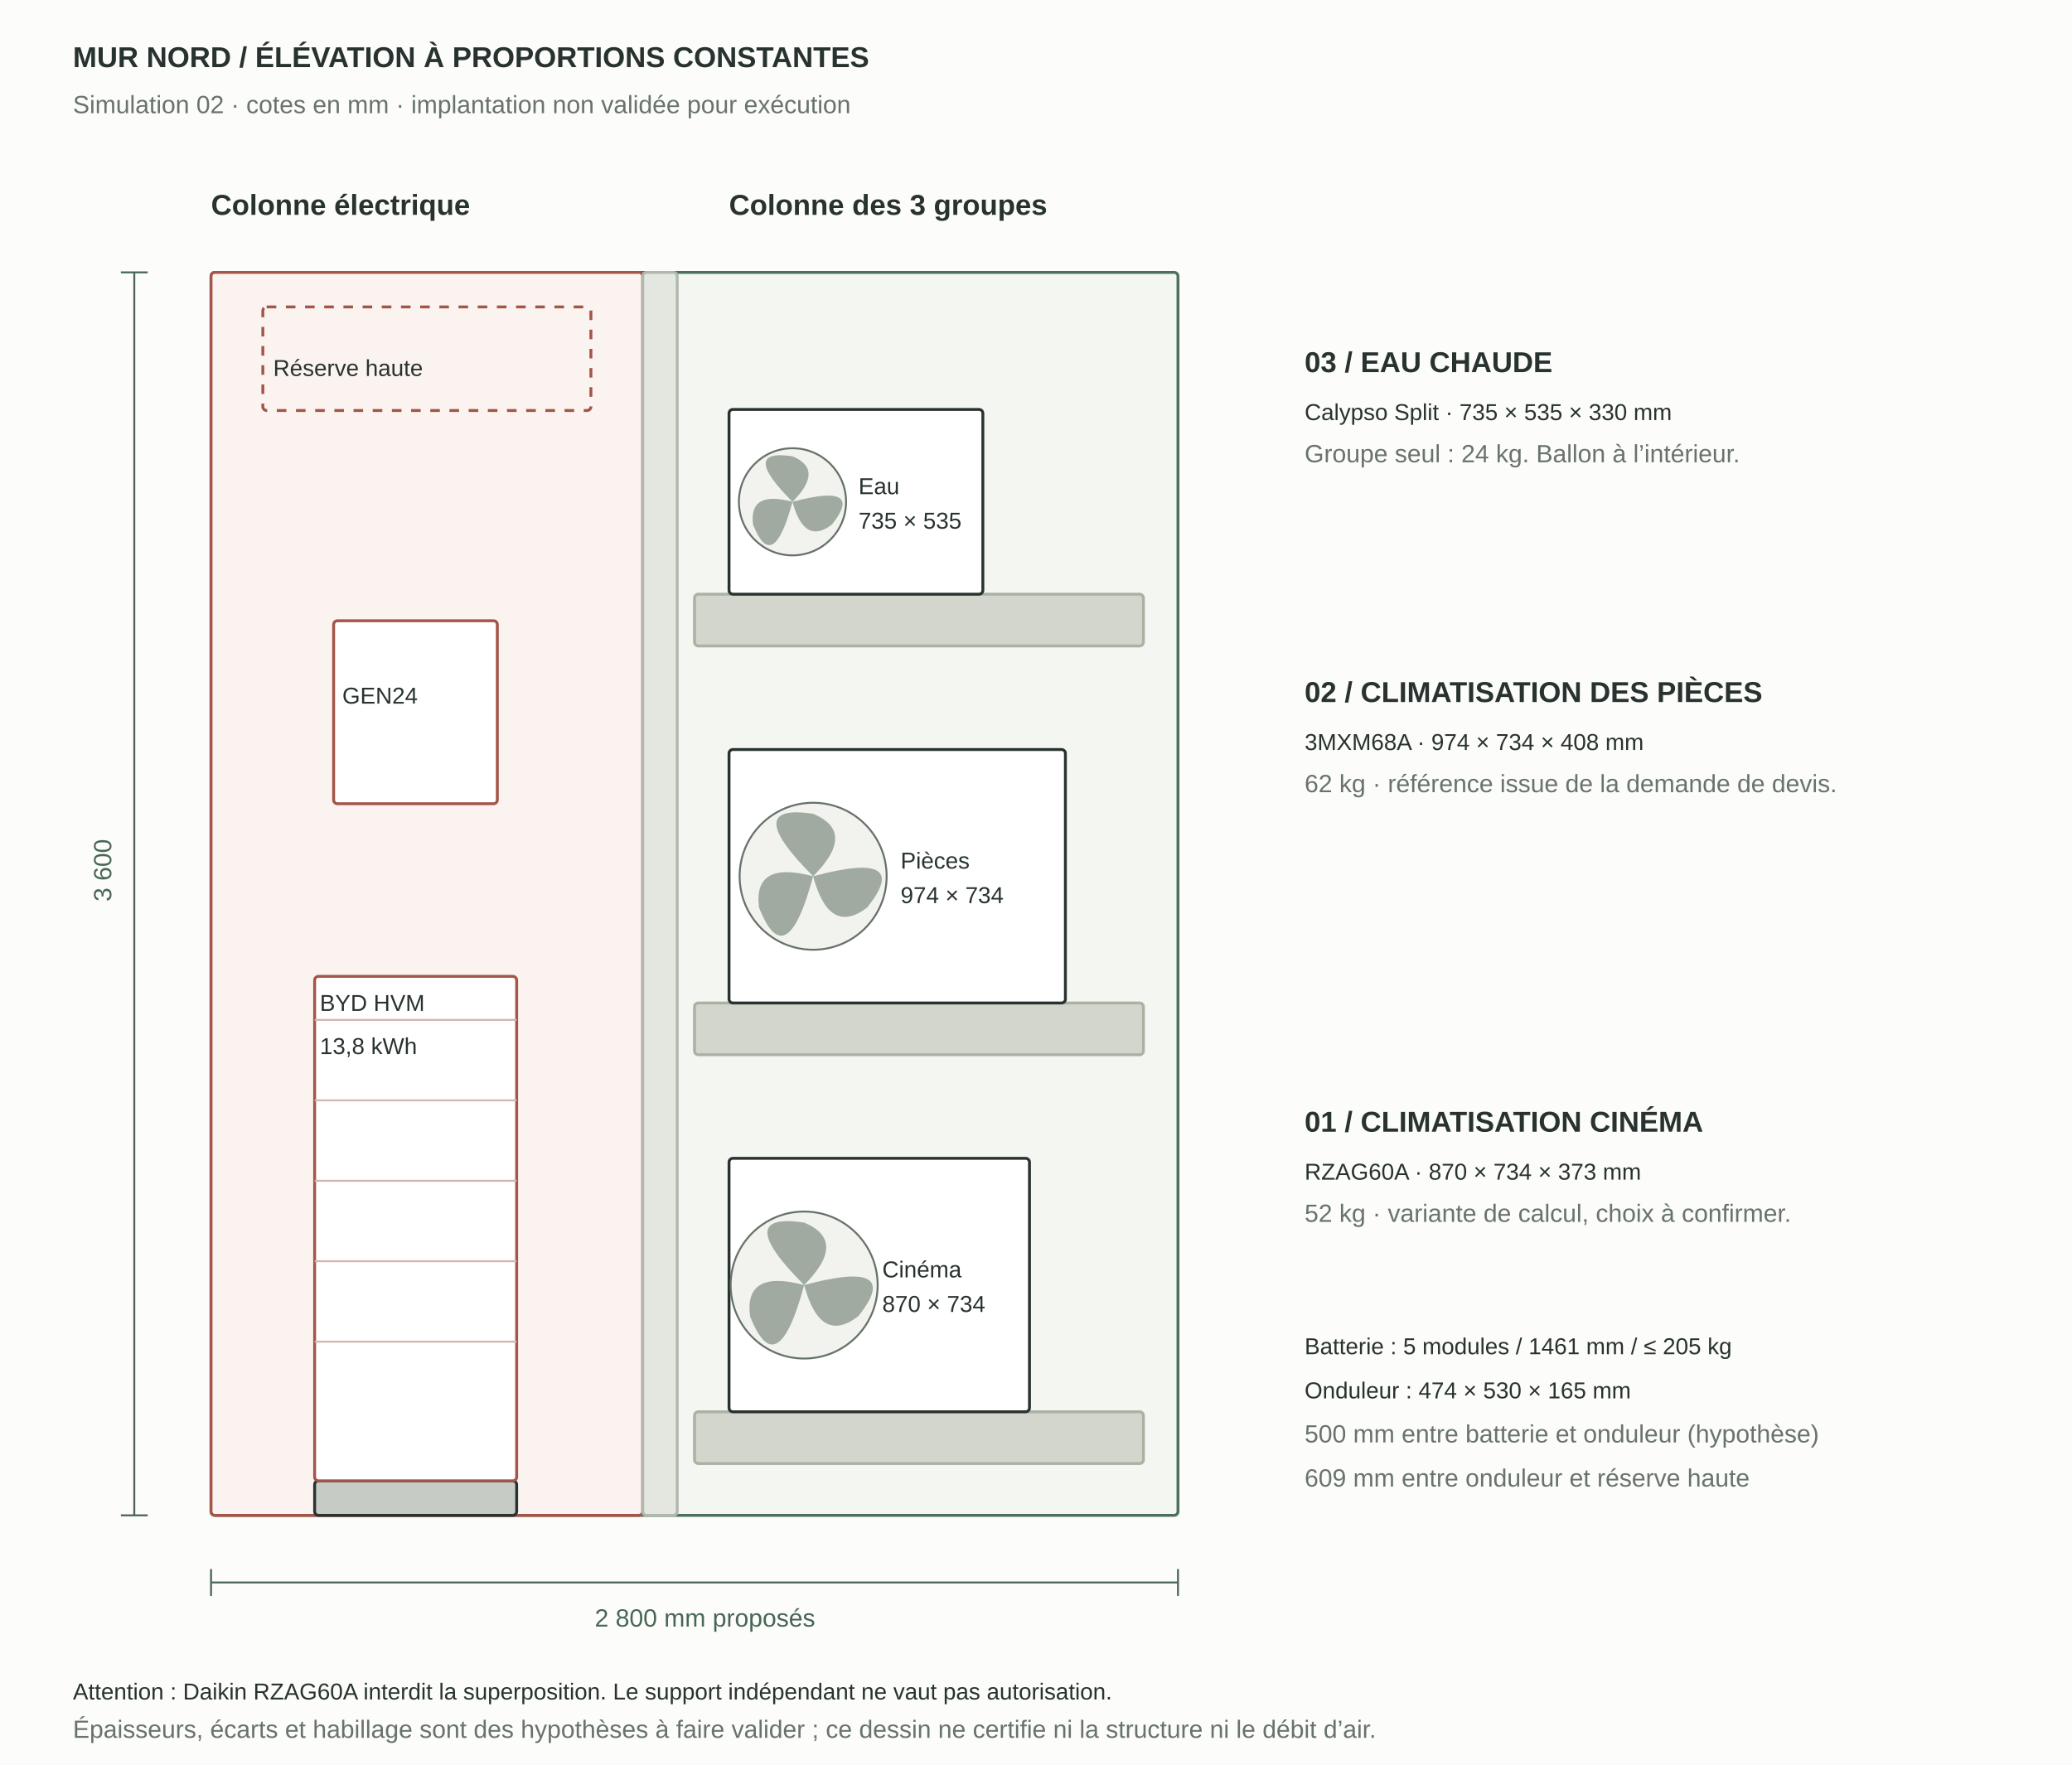
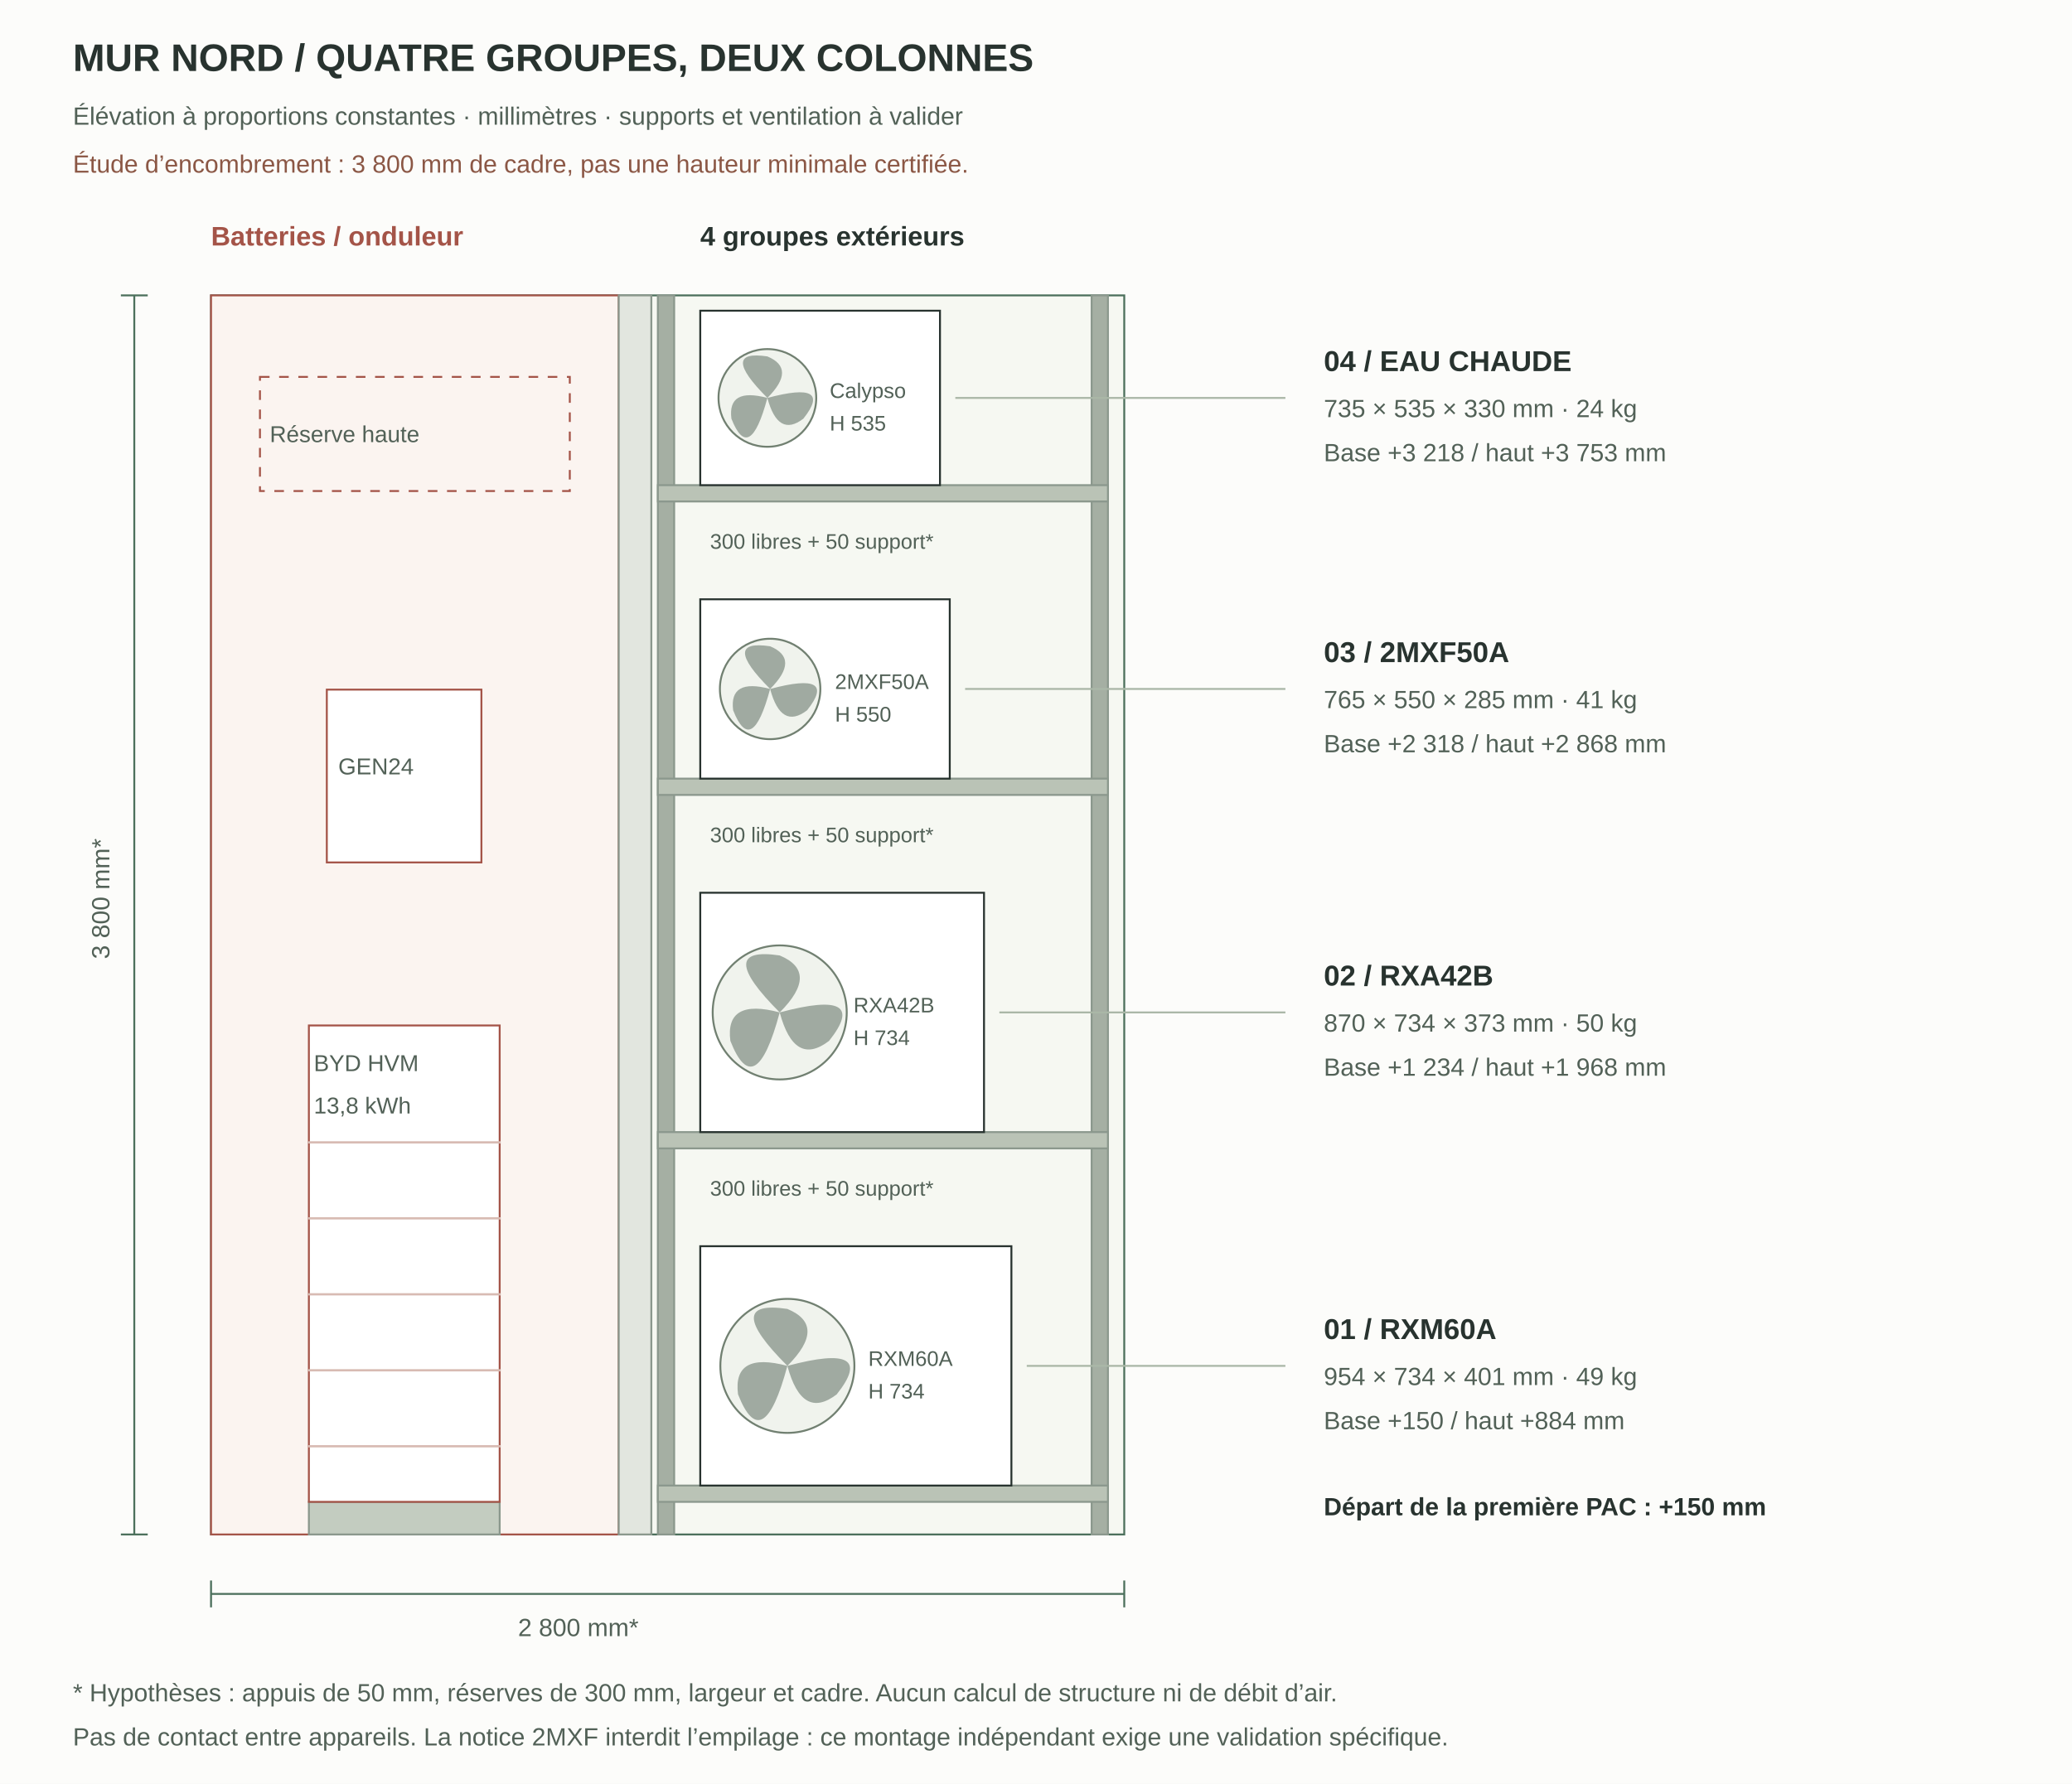
- <svg xmlns="http://www.w3.org/2000/svg" viewBox="0 0 1080 920" role="img">
+ <svg xmlns="http://www.w3.org/2000/svg" viewBox="0 0 1080 930" role="img">
  <rect width="100%" height="100%" fill="#fcfcfa" />
-   <style>text{font-family:Arial,sans-serif;fill:#28332f}.small{font-size:12px}.label{font-size:15px;font-weight:bold}.note{font-size:13px;fill:#68736c}.dim{font-size:13px;fill:#496655}</style>
-   <text x="38" y="35" class="label">MUR NORD / ÉLÉVATION À PROPORTIONS CONSTANTES</text>
-   <text x="38" y="59" class="note">Simulation 02 · cotes en mm · implantation non validée pour exécution</text>
-   <rect x="110.0" y="142.0" width="504.0" height="648.0" rx="2" fill="#f4f6f1" stroke="#4c705c" stroke-width="1.5" />
-   <rect x="110.0" y="142.0" width="225.0" height="648.0" rx="2" fill="#fbf3ef" stroke="#a45448" stroke-width="1.5" />
-   <rect x="335.0" y="142.0" width="18.0" height="648.0" rx="2" fill="#e4e6e0" stroke="#b0b8ad" stroke-width="1.5" />
-   <rect x="164.0" y="772.0" width="105.3" height="18.0" rx="2" fill="#c7cbc5" stroke="#28332f" stroke-width="1.5" />
-   <rect x="164.0" y="509.02" width="105.3" height="262.98" rx="2" fill="#fff" stroke="#a45448" stroke-width="1.5" />
-   <path d="M164.0 699.46h105.3" stroke="#d5b4ad" />
-   <path d="M164.0 657.52h105.3" stroke="#d5b4ad" />
-   <path d="M164.0 615.58h105.3" stroke="#d5b4ad" />
-   <path d="M164.0 573.64h105.3" stroke="#d5b4ad" />
-   <path d="M164.0 531.7h105.3" stroke="#d5b4ad" />
-   <text x="166.7" y="527.02" class="small">BYD HVM</text>
-   <text x="166.7" y="549.52" class="small">13,8 kWh</text>
-   <rect x="173.9" y="323.62" width="85.32" height="95.4" rx="2" fill="#fff" stroke="#a45448" stroke-width="1.5" />
-   <text x="178.4" y="366.82" class="small">GEN24</text>
-   <rect x="137.0" y="160.0" width="171.0" height="54.0" rx="2" fill="none" stroke="#a45448" stroke-width="1.5" stroke-dasharray="5 5" />
-   <text x="142.4" y="196.0" class="small">Réserve haute</text>
-   <rect x="362.0" y="736.0" width="234.0" height="27.0" rx="2" fill="#d2d6cd" stroke="#aab2a4" stroke-width="1.5" />
-   <rect x="362.0" y="522.88" width="234.0" height="27.0" rx="2" fill="#d2d6cd" stroke="#aab2a4" stroke-width="1.5" />
-   <rect x="362.0" y="309.76" width="234.0" height="27.0" rx="2" fill="#d2d6cd" stroke="#aab2a4" stroke-width="1.5" />
-   <rect x="380.0" y="603.88" width="156.6" height="132.12" rx="2" fill="#fff" stroke="#28332f" stroke-width="1.5" />
-   <circle cx="419.15" cy="669.94" r="38.315" fill="#f2f3ef" stroke="#67726a" />
-   <path d="M419.15 669.94q-38.315 -38.315 0 -32.568q22.989 9.579 0 32.568" fill="#a0aaa1" transform="rotate(0 419.15 669.94)" />
-   <path d="M419.15 669.94q-38.315 -38.315 0 -32.568q22.989 9.579 0 32.568" fill="#a0aaa1" transform="rotate(120 419.15 669.94)" />
-   <path d="M419.15 669.94q-38.315 -38.315 0 -32.568q22.989 9.579 0 32.568" fill="#a0aaa1" transform="rotate(240 419.15 669.94)" />
-   <text x="459.866" y="665.94" class="small">Cinéma</text>
-   <text x="459.866" y="683.94" class="small">870 × 734</text>
-   <rect x="380.0" y="390.76" width="175.32" height="132.12" rx="2" fill="#fff" stroke="#28332f" stroke-width="1.5" />
-   <circle cx="423.83" cy="456.82" r="38.315" fill="#f2f3ef" stroke="#67726a" />
-   <path d="M423.83 456.82q-38.315 -38.315 0 -32.568q22.989 9.579 0 32.568" fill="#a0aaa1" transform="rotate(0 423.83 456.82)" />
-   <path d="M423.83 456.82q-38.315 -38.315 0 -32.568q22.989 9.579 0 32.568" fill="#a0aaa1" transform="rotate(120 423.83 456.82)" />
-   <path d="M423.83 456.82q-38.315 -38.315 0 -32.568q22.989 9.579 0 32.568" fill="#a0aaa1" transform="rotate(240 423.83 456.82)" />
-   <text x="469.413" y="452.82" class="small">Pièces</text>
-   <text x="469.413" y="470.82" class="small">974 × 734</text>
-   <rect x="380.0" y="213.46" width="132.3" height="96.3" rx="2" fill="#fff" stroke="#28332f" stroke-width="1.5" />
-   <circle cx="413.075" cy="261.61" r="27.927" fill="#f2f3ef" stroke="#67726a" />
-   <path d="M413.075 261.61q-27.927 -27.927 0 -23.738q16.756 6.982 0 23.738" fill="#a0aaa1" transform="rotate(0 413.075 261.61)" />
-   <path d="M413.075 261.61q-27.927 -27.927 0 -23.738q16.756 6.982 0 23.738" fill="#a0aaa1" transform="rotate(120 413.075 261.61)" />
-   <path d="M413.075 261.61q-27.927 -27.927 0 -23.738q16.756 6.982 0 23.738" fill="#a0aaa1" transform="rotate(240 413.075 261.61)" />
-   <text x="447.473" y="257.61" class="small">Eau</text>
-   <text x="447.473" y="275.61" class="small">735 × 535</text>
-   <path d="M70 790V142.0M63 790h14M63 142.0h14" stroke="#496655" fill="none" />
-   <text x="58" y="470" class="dim" transform="rotate(-90 58 470)">3 600</text>
-   <path d="M110 825H614.0M110 818v14M614.0 818v14" stroke="#496655" />
-   <text x="310" y="848" class="dim">2 800 mm proposés</text>
-   <text x="680" y="194" class="label">03 / EAU CHAUDE</text>
-   <text x="680" y="219" class="small">Calypso Split · 735 × 535 × 330 mm</text>
-   <text x="680" y="241" class="note">Groupe seul : 24 kg. Ballon à l’intérieur.</text>
-   <text x="680" y="366" class="label">02 / CLIMATISATION DES PIÈCES</text>
-   <text x="680" y="391" class="small">3MXM68A · 974 × 734 × 408 mm</text>
-   <text x="680" y="413" class="note">62 kg · référence issue de la demande de devis.</text>
-   <text x="680" y="590" class="label">01 / CLIMATISATION CINÉMA</text>
-   <text x="680" y="615" class="small">RZAG60A · 870 × 734 × 373 mm</text>
-   <text x="680" y="637" class="note">52 kg · variante de calcul, choix à confirmer.</text>
-   <text x="680" y="706" class="small">Batterie : 5 modules / 1461 mm / ≤ 205 kg</text>
-   <text x="680" y="729" class="small">Onduleur : 474 × 530 × 165 mm</text>
-   <text x="680" y="752" class="note">500 mm entre batterie et onduleur (hypothèse)</text>
-   <text x="680" y="775" class="note">609 mm entre onduleur et réserve haute</text>
-   <text x="110" y="112" class="label">Colonne électrique</text>
-   <text x="380" y="112" class="label">Colonne des 3 groupes</text>
-   <text x="38" y="886" class="small">Attention : Daikin RZAG60A interdit la superposition. Le support indépendant ne vaut pas autorisation.</text>
-   <text x="38" y="906" class="note">Épaisseurs, écarts et habillage sont des hypothèses à faire valider ; ce dessin ne certifie ni la structure ni le débit d’air.</text>
+   <g font-family="Arial,sans-serif">
+     <text x="38" y="37" font-size="20" fill="#28332f" font-weight="bold">MUR NORD / QUATRE GROUPES, DEUX COLONNES</text>
+     <text x="38" y="65" font-size="13" fill="#526157" font-weight="normal">Élévation à proportions constantes · millimètres · supports et ventilation à valider</text>
+     <text x="38" y="90" font-size="13" fill="#8b5745" font-weight="normal">Étude d’encombrement : 3 800 mm de cadre, pas une hauteur minimale certifiée.</text>
+     <rect x="110.00" y="154.00" width="476.00" height="646.00" fill="#f6f8f2" stroke="#4c705c" />
+     <rect x="110.00" y="154.00" width="212.50" height="646.00" fill="#fbf4f0" stroke="#a45448" />
+     <rect x="322.50" y="154.00" width="17.00" height="646.00" fill="#e2e6df" stroke="#8b988d" />
+     <rect x="161.00" y="783.00" width="99.45" height="17.00" fill="#c3ccc0" stroke="#8b988d" />
+     <rect x="161.00" y="534.63" width="99.45" height="248.37" fill="white" stroke="#a45448" />
+     <rect x="161.00" y="753.93" width="99.45" height="0.17" fill="#d8bbb3" stroke="#d8bbb3" />
+     <rect x="161.00" y="714.32" width="99.45" height="0.17" fill="#d8bbb3" stroke="#d8bbb3" />
+     <rect x="161.00" y="674.71" width="99.45" height="0.17" fill="#d8bbb3" stroke="#d8bbb3" />
+     <rect x="161.00" y="635.10" width="99.45" height="0.17" fill="#d8bbb3" stroke="#d8bbb3" />
+     <rect x="161.00" y="595.49" width="99.45" height="0.17" fill="#d8bbb3" stroke="#d8bbb3" />
+     <text x="163.55" y="558.43" font-size="12" fill="#526157" font-weight="normal">BYD HVM</text>
+     <text x="163.55" y="580.53" font-size="12" fill="#526157" font-weight="normal">13,8 kWh</text>
+     <rect x="170.35" y="359.53" width="80.58" height="90.10" fill="white" stroke="#a45448" />
+     <text x="176.3" y="403.73" font-size="12" fill="#526157" font-weight="normal">GEN24</text>
+     <rect x="135.50" y="196.50" width="161.50" height="59.50" fill="none" stroke="#a45448" stroke-dasharray="5 5" />
+     <text x="140.6" y="230.5" font-size="12" fill="#526157" font-weight="normal">Réserve haute</text>
+     <rect x="342.90" y="154.00" width="8.50" height="646.00" fill="#a5afa3" stroke="#8b988d" />
+     <rect x="569.00" y="154.00" width="8.50" height="646.00" fill="#a5afa3" stroke="#8b988d" />
+     <rect x="342.90" y="774.50" width="234.60" height="8.50" fill="#bac3b6" stroke="#8b988d" />
+     <rect x="365.00" y="649.72" width="162.18" height="124.78" fill="white" stroke="#28332f" />
+     <circle cx="410.41" cy="712.11" r="34.938" fill="#f0f3ed" stroke="#718071" />
+     <path d="M410.41 712.11q-34.938 -34.938 0 -29.698q20.963 8.735 0 29.698" fill="#a0aaa1" transform="rotate(0 410.4104 712.11)" />
+     <path d="M410.41 712.11q-34.938 -34.938 0 -29.698q20.963 8.735 0 29.698" fill="#a0aaa1" transform="rotate(120 410.4104 712.11)" />
+     <path d="M410.41 712.11q-34.938 -34.938 0 -29.698q20.963 8.735 0 29.698" fill="#a0aaa1" transform="rotate(240 410.4104 712.11)" />
+     <text x="452.577" y="712.11" font-size="11" fill="#526157" font-weight="normal">RXM60A</text>
+     <text x="452.577" y="729.11" font-size="11" fill="#526157" font-weight="normal">H 734</text>
+     <text x="370.1" y="623.37" font-size="11" fill="#526157" font-weight="normal">300 libres + 50 support*</text>
+     <path d="M535.18 712.11H670" stroke="#aab7a7" />
+     <text x="690" y="698.11" font-size="15" fill="#28332f" font-weight="bold">01 / RXM60A</text>
+     <text x="690" y="722.11" font-size="13" fill="#526157" font-weight="normal">954 × 734 × 401 mm · 49 kg</text>
+     <text x="690" y="745.11" font-size="13" fill="#526157" font-weight="normal">Base +150 / haut +884 mm</text>
+     <rect x="342.90" y="590.22" width="234.60" height="8.50" fill="#bac3b6" stroke="#8b988d" />
+     <rect x="365.00" y="465.44" width="147.90" height="124.78" fill="white" stroke="#28332f" />
+     <circle cx="406.412" cy="527.83" r="34.938" fill="#f0f3ed" stroke="#718071" />
+     <path d="M406.412 527.83q-34.938 -34.938 0 -29.698q20.963 8.735 0 29.698" fill="#a0aaa1" transform="rotate(0 406.412 527.83)" />
+     <path d="M406.412 527.83q-34.938 -34.938 0 -29.698q20.963 8.735 0 29.698" fill="#a0aaa1" transform="rotate(120 406.412 527.83)" />
+     <path d="M406.412 527.83q-34.938 -34.938 0 -29.698q20.963 8.735 0 29.698" fill="#a0aaa1" transform="rotate(240 406.412 527.83)" />
+     <text x="444.866" y="527.83" font-size="11" fill="#526157" font-weight="normal">RXA42B</text>
+     <text x="444.866" y="544.83" font-size="11" fill="#526157" font-weight="normal">H 734</text>
+     <text x="370.1" y="439.09" font-size="11" fill="#526157" font-weight="normal">300 libres + 50 support*</text>
+     <path d="M520.9 527.83H670" stroke="#aab7a7" />
+     <text x="690" y="513.83" font-size="15" fill="#28332f" font-weight="bold">02 / RXA42B</text>
+     <text x="690" y="537.83" font-size="13" fill="#526157" font-weight="normal">870 × 734 × 373 mm · 50 kg</text>
+     <text x="690" y="560.83" font-size="13" fill="#526157" font-weight="normal">Base +1 234 / haut +1 968 mm</text>
+     <rect x="342.90" y="405.94" width="234.60" height="8.50" fill="#bac3b6" stroke="#8b988d" />
+     <rect x="365.00" y="312.44" width="130.05" height="93.50" fill="white" stroke="#28332f" />
+     <circle cx="401.414" cy="359.19" r="26.18" fill="#f0f3ed" stroke="#718071" />
+     <path d="M401.414 359.19q-26.18 -26.18 0 -22.253q15.708 6.545 0 22.253" fill="#a0aaa1" transform="rotate(0 401.414 359.19)" />
+     <path d="M401.414 359.19q-26.18 -26.18 0 -22.253q15.708 6.545 0 22.253" fill="#a0aaa1" transform="rotate(120 401.414 359.19)" />
+     <path d="M401.414 359.19q-26.18 -26.18 0 -22.253q15.708 6.545 0 22.253" fill="#a0aaa1" transform="rotate(240 401.414 359.19)" />
+     <text x="435.227" y="359.19" font-size="11" fill="#526157" font-weight="normal">2MXF50A</text>
+     <text x="435.227" y="376.19" font-size="11" fill="#526157" font-weight="normal">H 550</text>
+     <text x="370.1" y="286.09" font-size="11" fill="#526157" font-weight="normal">300 libres + 50 support*</text>
+     <path d="M503.05 359.19H670" stroke="#aab7a7" />
+     <text x="690" y="345.19" font-size="15" fill="#28332f" font-weight="bold">03 / 2MXF50A</text>
+     <text x="690" y="369.19" font-size="13" fill="#526157" font-weight="normal">765 × 550 × 285 mm · 41 kg</text>
+     <text x="690" y="392.19" font-size="13" fill="#526157" font-weight="normal">Base +2 318 / haut +2 868 mm</text>
+     <rect x="342.90" y="252.94" width="234.60" height="8.50" fill="#bac3b6" stroke="#8b988d" />
+     <rect x="365.00" y="161.99" width="124.95" height="90.95" fill="white" stroke="#28332f" />
+     <circle cx="399.986" cy="207.465" r="25.466" fill="#f0f3ed" stroke="#718071" />
+     <path d="M399.986 207.465q-25.466 -25.466 0 -21.646q15.28 6.367 0 21.646" fill="#a0aaa1" transform="rotate(0 399.986 207.465)" />
+     <path d="M399.986 207.465q-25.466 -25.466 0 -21.646q15.28 6.367 0 21.646" fill="#a0aaa1" transform="rotate(120 399.986 207.465)" />
+     <path d="M399.986 207.465q-25.466 -25.466 0 -21.646q15.28 6.367 0 21.646" fill="#a0aaa1" transform="rotate(240 399.986 207.465)" />
+     <text x="432.473" y="207.465" font-size="11" fill="#526157" font-weight="normal">Calypso</text>
+     <text x="432.473" y="224.465" font-size="11" fill="#526157" font-weight="normal">H 535</text>
+     <path d="M497.95 207.465H670" stroke="#aab7a7" />
+     <text x="690" y="193.465" font-size="15" fill="#28332f" font-weight="bold">04 / EAU CHAUDE</text>
+     <text x="690" y="217.465" font-size="13" fill="#526157" font-weight="normal">735 × 535 × 330 mm · 24 kg</text>
+     <text x="690" y="240.465" font-size="13" fill="#526157" font-weight="normal">Base +3 218 / haut +3 753 mm</text>
+     <path d="M70 800V154.0M63 800h14M63 154.0h14" stroke="#4c705c" />
+     <text transform="rotate(-90 57 500)" x="57" y="500" font-size="13" fill="#526157" font-weight="normal">3 800 mm*</text>
+     <path d="M110 831H586.0M110 824v14M586.0 824v14" stroke="#4c705c" />
+     <text x="270" y="853" font-size="13" fill="#526157" font-weight="normal">2 800 mm*</text>
+     <text x="690" y="790" font-size="13" fill="#28332f" font-weight="bold">Départ de la première PAC : +150 mm</text>
+     <text x="110" y="128" font-size="14" fill="#a45448" font-weight="bold">Batteries / onduleur</text>
+     <text x="365" y="128" font-size="14" fill="#28332f" font-weight="bold">4 groupes extérieurs</text>
+     <text x="38" y="887" font-size="13" fill="#526157" font-weight="normal">* Hypothèses : appuis de 50 mm, réserves de 300 mm, largeur et cadre. Aucun calcul de structure ni de débit d’air.</text>
+     <text x="38" y="910" font-size="13" fill="#526157" font-weight="normal">Pas de contact entre appareils. La notice 2MXF interdit l’empilage : ce montage indépendant exige une validation spécifique.</text>
+   </g>
</svg>
